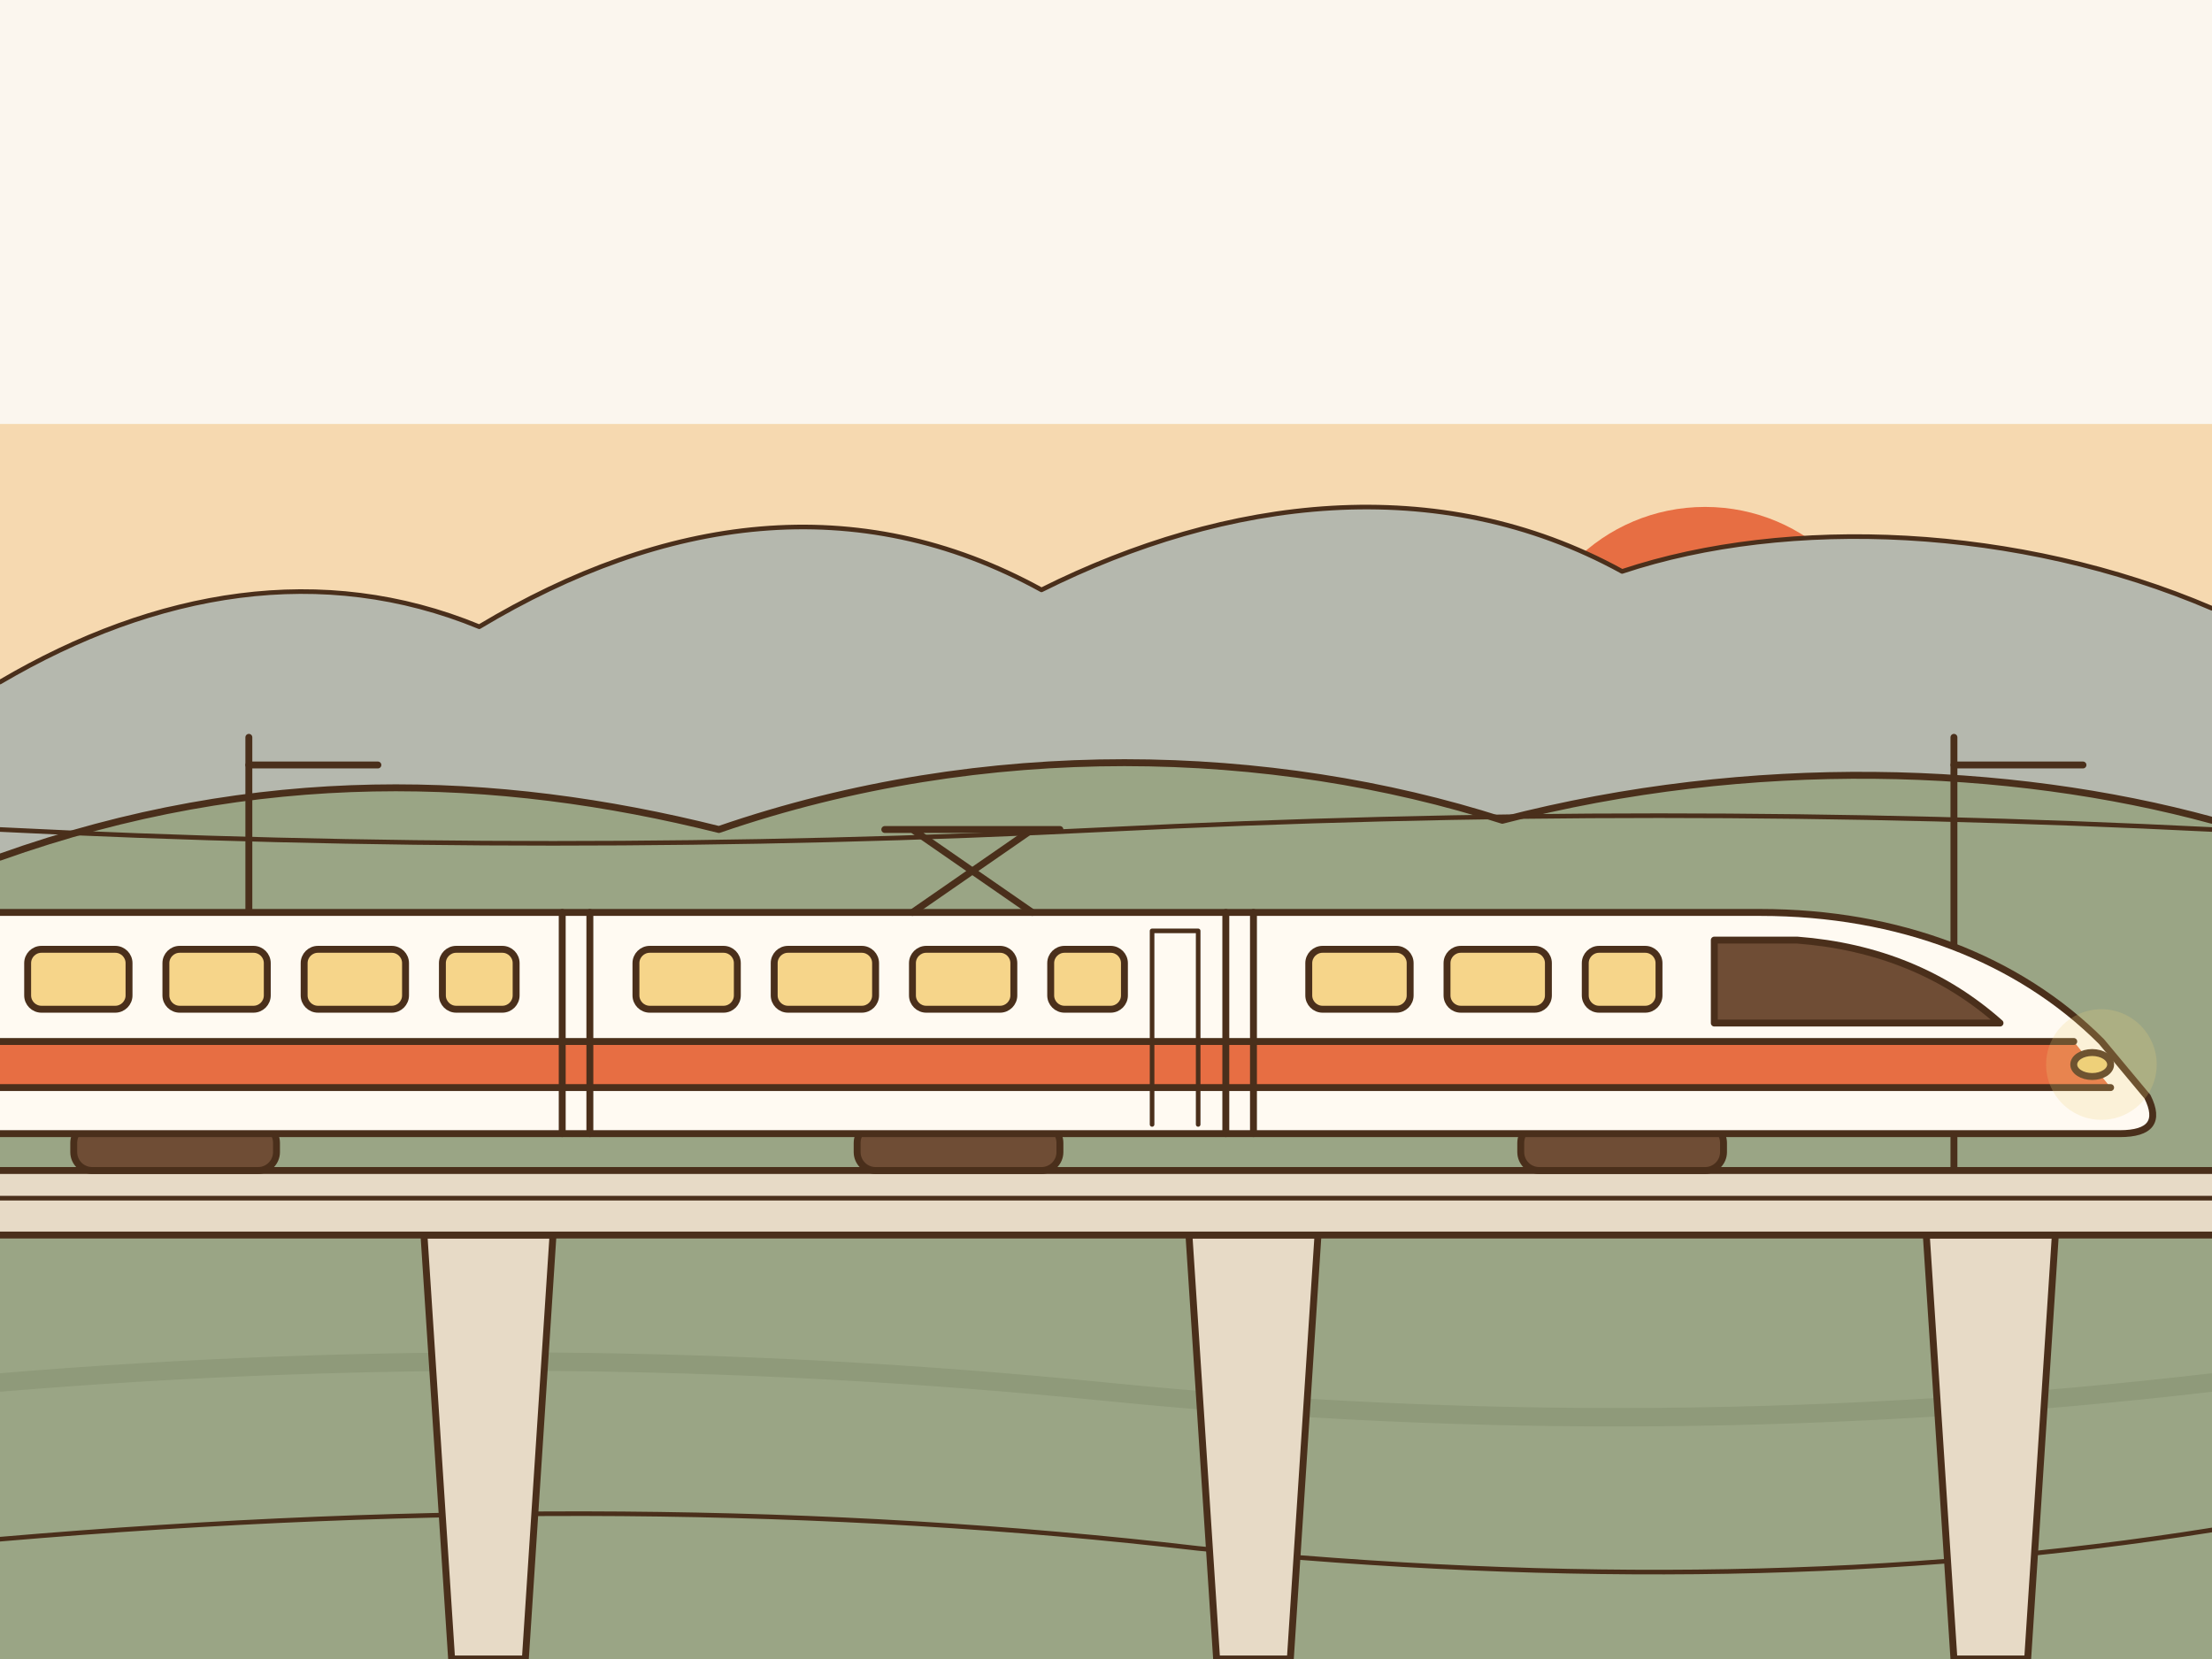
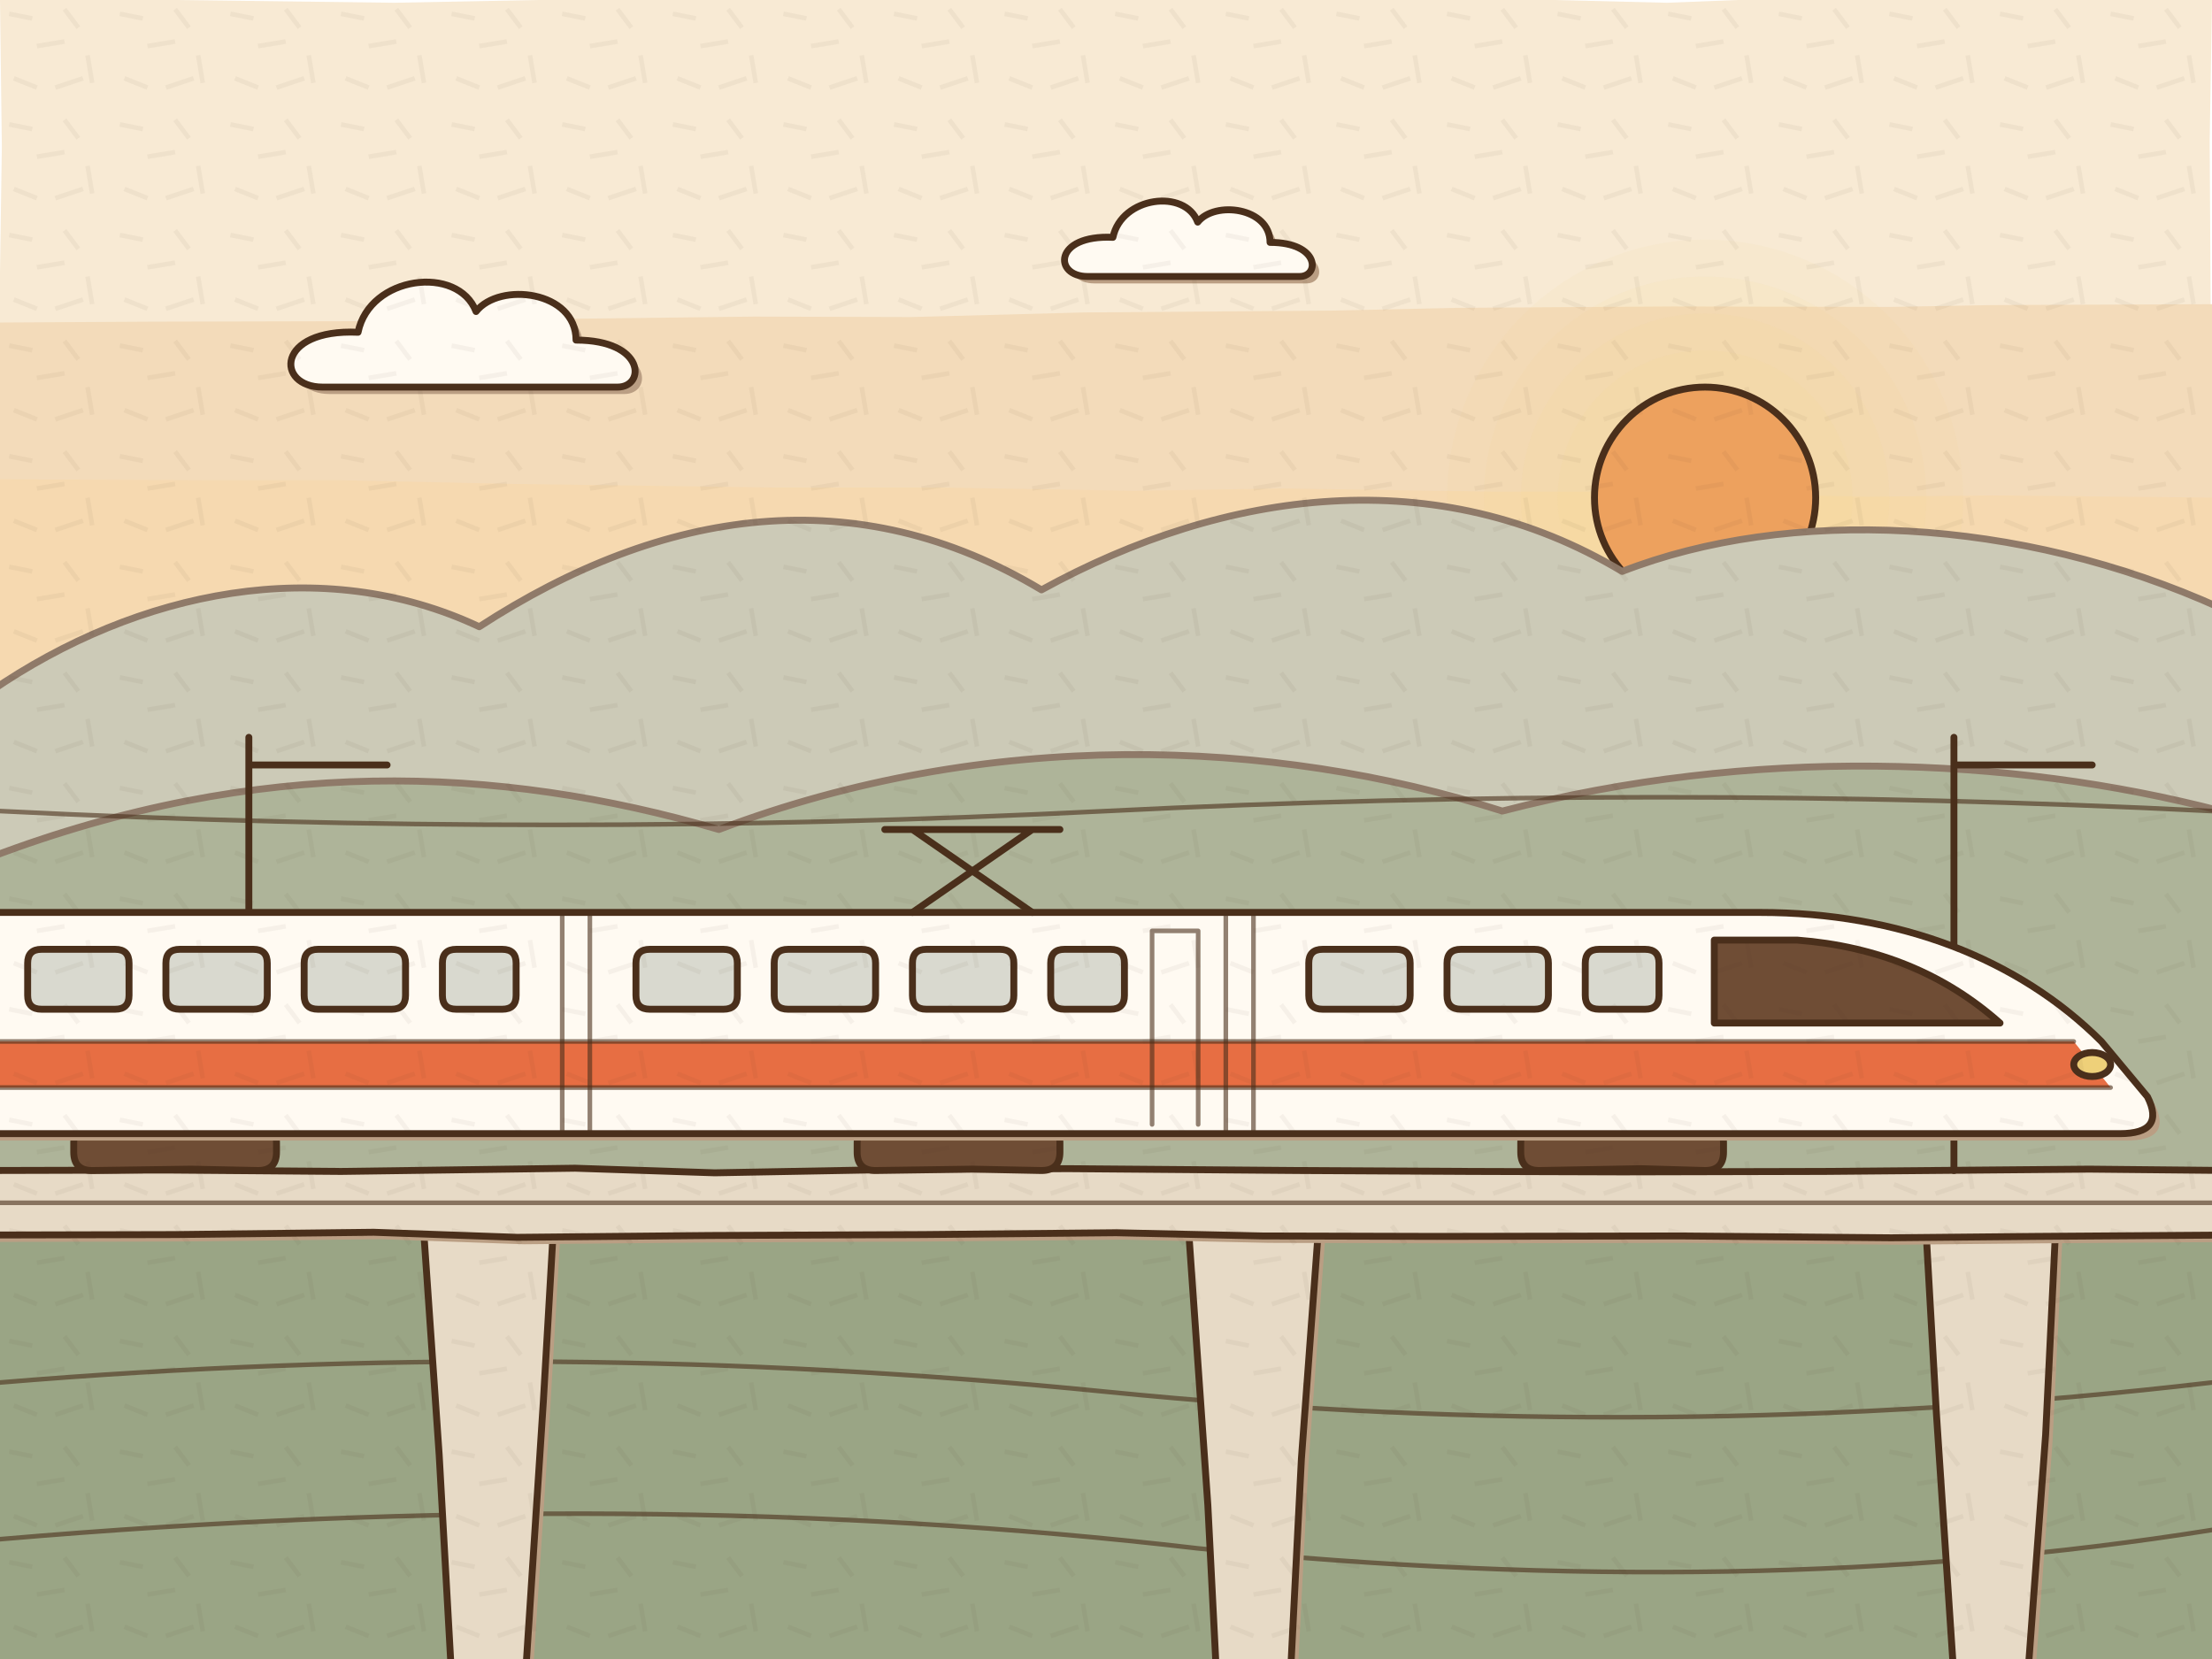
<svg xmlns="http://www.w3.org/2000/svg" viewBox="0 0 480 360" width="480" height="360">
-   <style>.l,.h{fill:none;stroke:#4a2f1b;stroke-linecap:round;stroke-linejoin:round;vector-effect:non-scaling-stroke}.l{stroke-width:1.5}.h{stroke-width:1}.d{stroke-dasharray:3 4}.f{stroke:#4a2f1b;stroke-width:1.5;stroke-linejoin:round;vector-effect:non-scaling-stroke}.c{fill:#fbf6ee}.p{fill:#fffaf2}.s{fill:#e7dac6}.w{fill:#b97440}.wd{fill:#8f532c}.b{fill:#6f4d35}.a{fill:#e76e43}.y{fill:#eed079}.g{fill:#9aa585}.r{fill:#b86a3f}.k{fill:#4a2f1b}.cu{fill:#8e867c}.in{fill:#f6d58a}.glow{fill:#eed079;opacity:.22}.steam{fill:none;stroke:#8c7b66;stroke-width:1;stroke-linecap:round;vector-effect:non-scaling-stroke}.lichen{fill:none;stroke:#8f9a7a;stroke-width:4;stroke-linecap:round;vector-effect:non-scaling-stroke}.dusk{fill:#f6d9b0}.bank{fill:#b5b8ae}.river1{fill:#efd6b4}.river2{fill:#e4c6a0}.glint{fill:none;stroke:#fffaf2;stroke-width:1.5;stroke-linecap:round;vector-effect:non-scaling-stroke}.water{fill:none;stroke:#8fa7ad;stroke-width:1.5;stroke-linecap:round;stroke-dasharray:6 7;vector-effect:non-scaling-stroke}@media (prefers-color-scheme:dark){.l,.h,.f{stroke:#dccdb6}.c{fill:#2c1e13}.p{fill:#3a2b1f}.s{fill:#34281d}.w{fill:#7d4526}.wd{fill:#5e3219}.dusk{fill:#3a2618}.bank{fill:#2e2721}.river1{fill:#251b14}.river2{fill:#1f1711}.glint{stroke:#e76e43}.in{fill:#d9a64a}.b{fill:#8a6444}.k{fill:#dccdb6}.cu{fill:#5d5750}.g{fill:#6f7a60}.r{fill:#8f5334}.glow{opacity:.2}.steam{stroke:#a8987f}.water{stroke:#7f969c}}</style>
-   <rect class="c" width="480" height="270" />
-   <path class="dusk" d="M0 92H480V270H0Z" />
-   <path class="a" d="M330 150A40 40 0 0 1 410 150Z" />
-   <path class="bank" d="M0 148C34 128 70 122 104 136C144 112 186 106 226 128C266 108 312 102 352 124C388 112 438 114 480 132V270H0Z" />
-   <path class="h" d="M0 148C34 128 70 122 104 136C144 112 186 106 226 128C266 108 312 102 352 124C388 112 438 114 480 132" />
-   <path class="g" d="M0 186C56 166 108 168 156 180C214 160 276 162 326 178C380 164 436 166 480 178V270H0Z" />
-   <path class="l" d="M0 186C56 166 108 168 156 180C214 160 276 162 326 178C380 164 436 166 480 178" />
-   <path class="l" d="M54 254V160M424 254V160" />
-   <path class="l" d="M54 166H82M424 166H452" />
-   <path class="h" d="M0 180Q120 186 240 180Q360 174 480 180" />
-   <path class="g" d="M0 268H480V360H0Z" />
-   <path class="lichen" d="M0 300Q120 290 240 302Q360 314 480 300" />
-   <path class="h" d="M0 334Q140 322 260 336Q380 348 480 332" />
-   <path class="s f" d="M92 268H120L114 360H98Z" />
-   <path class="s f" d="M258 268H286L280 360H264Z" />
-   <path class="s f" d="M418 268H446L440 360H424Z" />
-   <rect class="s f" x="-4" y="254" width="488" height="14" />
-   <path class="h" d="M0 260H480" />
-   <rect class="b f" x="16" y="244" width="44" height="10" rx="4" />
-   <rect class="b f" x="186" y="244" width="44" height="10" rx="4" />
-   <rect class="b f" x="330" y="244" width="44" height="10" rx="4" />
-   <path class="p f" d="M-10 198H382C412 198 438 208 456 226L466 238Q470 246 460 246H-10Z" />
+   <style>.f,.l,.h{stroke:#4a2f1b;stroke-linecap:round;stroke-linejoin:round;vector-effect:non-scaling-stroke}.f2{stroke:#8f7a69;stroke-linecap:round;stroke-linejoin:round;vector-effect:non-scaling-stroke}.f,.l,.f2{stroke-width:1.5}.l,.h{fill:none}.h{stroke-width:1;stroke-opacity:.6}.sky{fill:#f8ead4}.dusk2{fill:#f3dbba}.dusk{fill:#f6d9b0}.sun{fill:#eda15e}.lp,.p{fill:#fffaf2}.y{fill:#eed079}.g4{fill:#cccab7}.g2{fill:#aeb499}.g{fill:#9aa585}.s{fill:#e7dac6}.b{fill:#6f4d35}.a{fill:#e76e43}.win{fill:#d9d9cf}.e{transform:translate(1.5px,1.5px)}.es{fill:#ba9e83}.hl{fill:#eed079;opacity:.07}.ev{display:none}.fb{fill:none;stroke:#4a2f1b;stroke-opacity:.05}@media (prefers-color-scheme:dark){.f,.l,.h,.fb{stroke:#dccdb6}.f2{stroke:#857665}.sky{fill:#241810}.dusk2{fill:#352316}.dusk{fill:#3a2618}.lp{fill:#d8c59b}.p{fill:#3a2b1f}.g4{fill:#423c2c}.g2{fill:#5c604a}.g{fill:#6f7a60}.s{fill:#3a2c20}.b{fill:#8a6444}.win{fill:#d9a64a}.e{transform:translate(0,-1.5px);fill:#8a7444}.ev{display:inline}.dn{display:none}}</style>
+   <defs>
+     <pattern id="f" width="24" height="24" patternUnits="userSpaceOnUse">
+       <path class="fb" d="M2 3l5 1M14 2l3 4M8 10l6-1M19 12l1 6M3 17l5 2M12 19l6-2" />
+     </pattern>
+   </defs>
+   <path class="sky" d="M0 0L38.1 0L85.5 .6L121.9 -.1L159.5 -.1L202.5 0L235.8 -.1L273.7 -.1L320.9 -.4L361.7 .6L392.4 -.6L439.6 -.1L480 0L479.5 30.7L479.8 82.1L480.3 108.9L480.5 149.3L479.6 196.2L480.1 236.8L480 272L445.8 271.8L399.8 272L368.5 271.8L323.4 272.2L271.3 271.9L230.3 271.9L201.6 271.5L162.1 271.8L118.9 272.4L84.7 272.1L45.7 272L0 272L-.6 239.1L-.6 188.2L-.1 163.3L-.3 108.8L-.3 79.6L.4 31.8Z" />
+   <path class="dusk2" d="M-2 70L32.7 69.8L75.1 69.7L113.4 69.3L163.6 68.7L197.7 68.8L235.2 67.8L288.9 67.4L316.2 66.8L363 66.5L410.3 66.6L432.1 66.2L482 66L481.8 110.1L482.1 140.9L482.4 189L482.5 223.5L482 272L438.5 272L408 271.4L364.4 272.6L320.8 272.6L274.9 272.3L230.6 271.7L194.1 272.2L168.8 271.5L117.3 271.5L85.6 272L43 271.9L-2 272L-2.5 230.7L-1.9 181.4L-2.4 143.7L-1.8 117.3Z" />
+   <path class="dusk" d="M-2 104L44.1 104.2L73.6 104.2L111 105L168.2 105.8L204.8 105.8L245.9 106.5L278.5 106L324.9 106.7L353.2 106.7L405.3 107.8L432.4 107.5L482 108L481.8 147.1L482.5 191.1L482.5 237.5L482 272L443.4 271.7L407.4 272.3L368.1 272.5L322.3 271.6L282.6 272.6L244.4 272.4L198.2 272.3L165.8 272.3L113.1 272.5L69.4 271.9L34.2 271.6L-2 272L-2.3 232.6L-2.2 184.3L-2.3 147.5Z" />
+   <g class="dn">
+     <circle class="hl" cx="370" cy="108" r="56" />
+     <circle class="hl" cx="370" cy="108" r="48" />
+     <circle class="hl" cx="370" cy="108" r="40" />
+     <circle class="hl" cx="370" cy="108" r="32" />
+     <circle class="sun f" cx="370" cy="108" r="24" />
+   </g>
+   <g class="ev">
+     <circle class="hl" cx="366" cy="64" r="42" />
+     <circle class="hl" cx="366" cy="64" r="35" />
+     <circle class="hl" cx="366" cy="64" r="28" />
+     <circle class="hl" cx="366" cy="64" r="21" />
+     <circle class="lp f" cx="366" cy="64" r="14" />
+     <path class="h" d="M358 58C362 54 368 56 368 60" />
+     <circle class="y" cx="60" cy="40" r="1.5" />
+     <circle class="y" cx="140" cy="64" r="1.5" />
+     <circle class="y" cx="228" cy="30" r="1.5" />
+     <circle class="y" cx="290" cy="74" r="1.5" />
+     <circle class="y" cx="432" cy="36" r="1.5" />
+     <circle class="y" cx="470" cy="90" r="1.5" />
+   </g>
+   <path class="e es" d="M70 84C59.8 84 59.8 71.3 77.7 72.1C80.2 59.8 99.4 57.4 103.3 67.6C108.4 61.1 125 63.1 125 73.8C140.1 73.8 140.1 84 134 84Z" />
+   <path id="q1" class="p f" d="M70 84C59.8 84 59.8 71.3 77.7 72.1C80.2 59.8 99.4 57.4 103.3 67.6C108.4 61.1 125 63.1 125 73.8C140.1 73.8 140.1 84 134 84Z" />
+   <path class="e es" d="M236 60C228.6 60 228.6 50.9 241.5 51.5C243.4 42.6 257.2 40.9 259.9 48.2C263.6 43.5 275.6 45 275.6 52.6C286.4 52.6 286.4 60 282 60Z" />
+   <path id="q2" class="p f" d="M236 60C228.6 60 228.6 50.9 241.5 51.5C243.4 42.6 257.2 40.9 259.9 48.2C263.6 43.5 275.6 45 275.6 52.6C286.4 52.6 286.4 60 282 60Z" />
+   <path class="g4 f2" d="M-2 150C30 128 70 120 104 136C144 110 186 104 226 128C266 106 312 100 352 124C388 110 438 112 482 132V272H-2Z" />
+   <path class="g2 f2" d="M-2 186C56 164 108 166 156 180C214 158 276 160 326 176C380 162 436 164 482 176V272H-2Z" />
+   <path class="g f" d="M-2 268H482V364H-2Z" />
+   <path class="h" d="M0 300Q120 290 240 302Q360 314 480 300M0 334Q140 322 260 336Q380 348 480 332" />
+   <path class="e es" d="M92 268L108.6 268.1L120 268L117.9 304.2L114 364L98 364L95.3 315.7Z" />
+   <path id="q3" class="s f" d="M92 268L108.6 268.1L120 268L117.9 304.2L114 364L98 364L95.3 315.7Z" />
+   <path class="e es" d="M258 268L275.1 267.8L286 268L282.4 316.6L280 364L264 364L262.1 326.6Z" />
+   <path id="q4" class="s f" d="M258 268L275.1 267.8L286 268L282.4 316.6L280 364L264 364L262.1 326.6Z" />
+   <path class="e es" d="M418 268L429.4 268.1L446 268L443.9 311.3L440 364L424 364L420.2 306.8Z" />
+   <path id="q5" class="s f" d="M418 268L429.4 268.1L446 268L443.9 311.3L440 364L424 364L420.2 306.8Z" />
+   <path class="e es" d="M-4 254L36.1 253.9L74 254.2L124.8 253.5L155.1 254.5L198.7 253.7L232.1 253.6L281.8 254L319.1 254.2L352 254.3L395.8 254.2L453.4 253.7L484 254L484 268L441.8 268.3L410.4 268.6L364.6 268.2L311.8 268.3L273.9 268.2L242.2 267.5L200.3 267.9L153.9 268.1L112.2 268.5L81.1 267.4L38.2 267.9L-4 268Z" />
+   <path id="q6" class="s f" d="M-4 254L36.1 253.9L74 254.2L124.8 253.5L155.1 254.5L198.7 253.7L232.1 253.6L281.8 254L319.1 254.2L352 254.3L395.8 254.2L453.4 253.7L484 254L484 268L441.8 268.3L410.4 268.6L364.6 268.2L311.8 268.3L273.9 268.2L242.2 267.5L200.3 267.9L153.9 268.1L112.2 268.5L81.1 267.4L38.2 267.9L-4 268Z" />
+   <path class="h" d="M0 261H480" />
+   <path class="l" d="M54 254V160M424 254V160M54 166H84M424 166H454" />
+   <path class="h" d="M0 176Q120 182 240 176Q360 170 480 176" />
+   <path class="b f" d="M20 244L41.4 244L56 244Q60 244 60 248L60 250Q60 254 56 254L41.4 253.7L20 254Q16 254 16 250L16 248Q16 244 20 244Z" />
+   <path class="b f" d="M190 244L209.6 243.6L226 244Q230 244 230 248L230 250Q230 254 226 254L211 253.7L190 254Q186 254 186 250L186 248Q186 244 190 244Z" />
+   <path class="b f" d="M334 244L347.6 243.8L370 244Q374 244 374 248L374 250Q374 254 370 254L356.1 253.6L334 254Q330 254 330 250L330 248Q330 244 334 244Z" />
+   <path class="e es" d="M-10 198H382C412 198 438 208 456 226L466 238Q470 246 460 246H-10Z" />
+   <path id="q7" class="p f" d="M-10 198H382C412 198 438 208 456 226L466 238Q470 246 460 246H-10Z" />
  <path class="a" d="M-10 226H450L458 236H-10Z" />
-   <path class="l" d="M-10 226H450M-10 236H458" />
-   <path class="l" d="M122 198V246M128 198V246M266 198V246M272 198V246" />
-   <rect class="in f" x="6" y="206" width="22" height="13" rx="3" />
-   <rect class="in f" x="36" y="206" width="22" height="13" rx="3" />
-   <rect class="in f" x="66" y="206" width="22" height="13" rx="3" />
-   <rect class="in f" x="96" y="206" width="16" height="13" rx="3" />
-   <rect class="in f" x="138" y="206" width="22" height="13" rx="3" />
-   <rect class="in f" x="168" y="206" width="22" height="13" rx="3" />
-   <rect class="in f" x="198" y="206" width="22" height="13" rx="3" />
-   <rect class="in f" x="228" y="206" width="16" height="13" rx="3" />
-   <rect class="in f" x="284" y="206" width="22" height="13" rx="3" />
-   <rect class="in f" x="314" y="206" width="22" height="13" rx="3" />
-   <rect class="in f" x="344" y="206" width="16" height="13" rx="3" />
+   <path class="h" d="M-10 226H450M-10 236H458" />
+   <path class="h" d="M122 198V246M128 198V246M266 198V246M272 198V246" />
+   <path class="win f" d="M9 206L25 206Q28 206 28 209L28 216Q28 219 25 219L9 219Q6 219 6 216L6 209Q6 206 9 206Z" />
+   <path class="win f" d="M39 206L55 206Q58 206 58 209L58 216Q58 219 55 219L39 219Q36 219 36 216L36 209Q36 206 39 206Z" />
+   <path class="win f" d="M69 206L85 206Q88 206 88 209L88 216Q88 219 85 219L69 219Q66 219 66 216L66 209Q66 206 69 206Z" />
+   <path class="win f" d="M141 206L157 206Q160 206 160 209L160 216Q160 219 157 219L141 219Q138 219 138 216L138 209Q138 206 141 206Z" />
+   <path class="win f" d="M171 206L187 206Q190 206 190 209L190 216Q190 219 187 219L171 219Q168 219 168 216L168 209Q168 206 171 206Z" />
+   <path class="win f" d="M201 206L217 206Q220 206 220 209L220 216Q220 219 217 219L201 219Q198 219 198 216L198 209Q198 206 201 206Z" />
+   <path class="win f" d="M287 206L303 206Q306 206 306 209L306 216Q306 219 303 219L287 219Q284 219 284 216L284 209Q284 206 287 206Z" />
+   <path class="win f" d="M317 206L333 206Q336 206 336 209L336 216Q336 219 333 219L317 219Q314 219 314 216L314 209Q314 206 317 206Z" />
+   <path class="win f" d="M99 206L109 206Q112 206 112 209L112 216Q112 219 109 219L99 219Q96 219 96 216L96 209Q96 206 99 206Z" />
+   <path class="win f" d="M231 206L241 206Q244 206 244 209L244 216Q244 219 241 219L231 219Q228 219 228 216L228 209Q228 206 231 206Z" />
+   <path class="win f" d="M347 206L357 206Q360 206 360 209L360 216Q360 219 357 219L347 219Q344 219 344 216L344 209Q344 206 347 206Z" />
  <path class="h" d="M250 202V244M260 202V244M250 202H260" />
  <path class="b f" d="M372 204H390Q416 206 434 222H372Z" />
+   <path class="l" d="M198 198 211 189 198 180M224 198 211 189 224 180M192 180H230" />
+   <g class="ev">
+     <circle class="hl" cx="456" cy="231" r="24" />
+     <circle class="hl" cx="456" cy="231" r="19" />
+     <circle class="hl" cx="456" cy="231" r="14" />
+     <circle class="hl" cx="456" cy="231" r="9" />
+   </g>
  <ellipse class="y f" cx="454" cy="231" rx="4" ry="2.6" />
-   <circle class="glow" cx="456" cy="231" r="12" />
-   <path class="l" d="M198 198L211 189L198 180M224 198L211 189L224 180M192 180H230" />
+   <rect x="0" y="0" width="480" height="360" fill="url(#f)" />
</svg>
